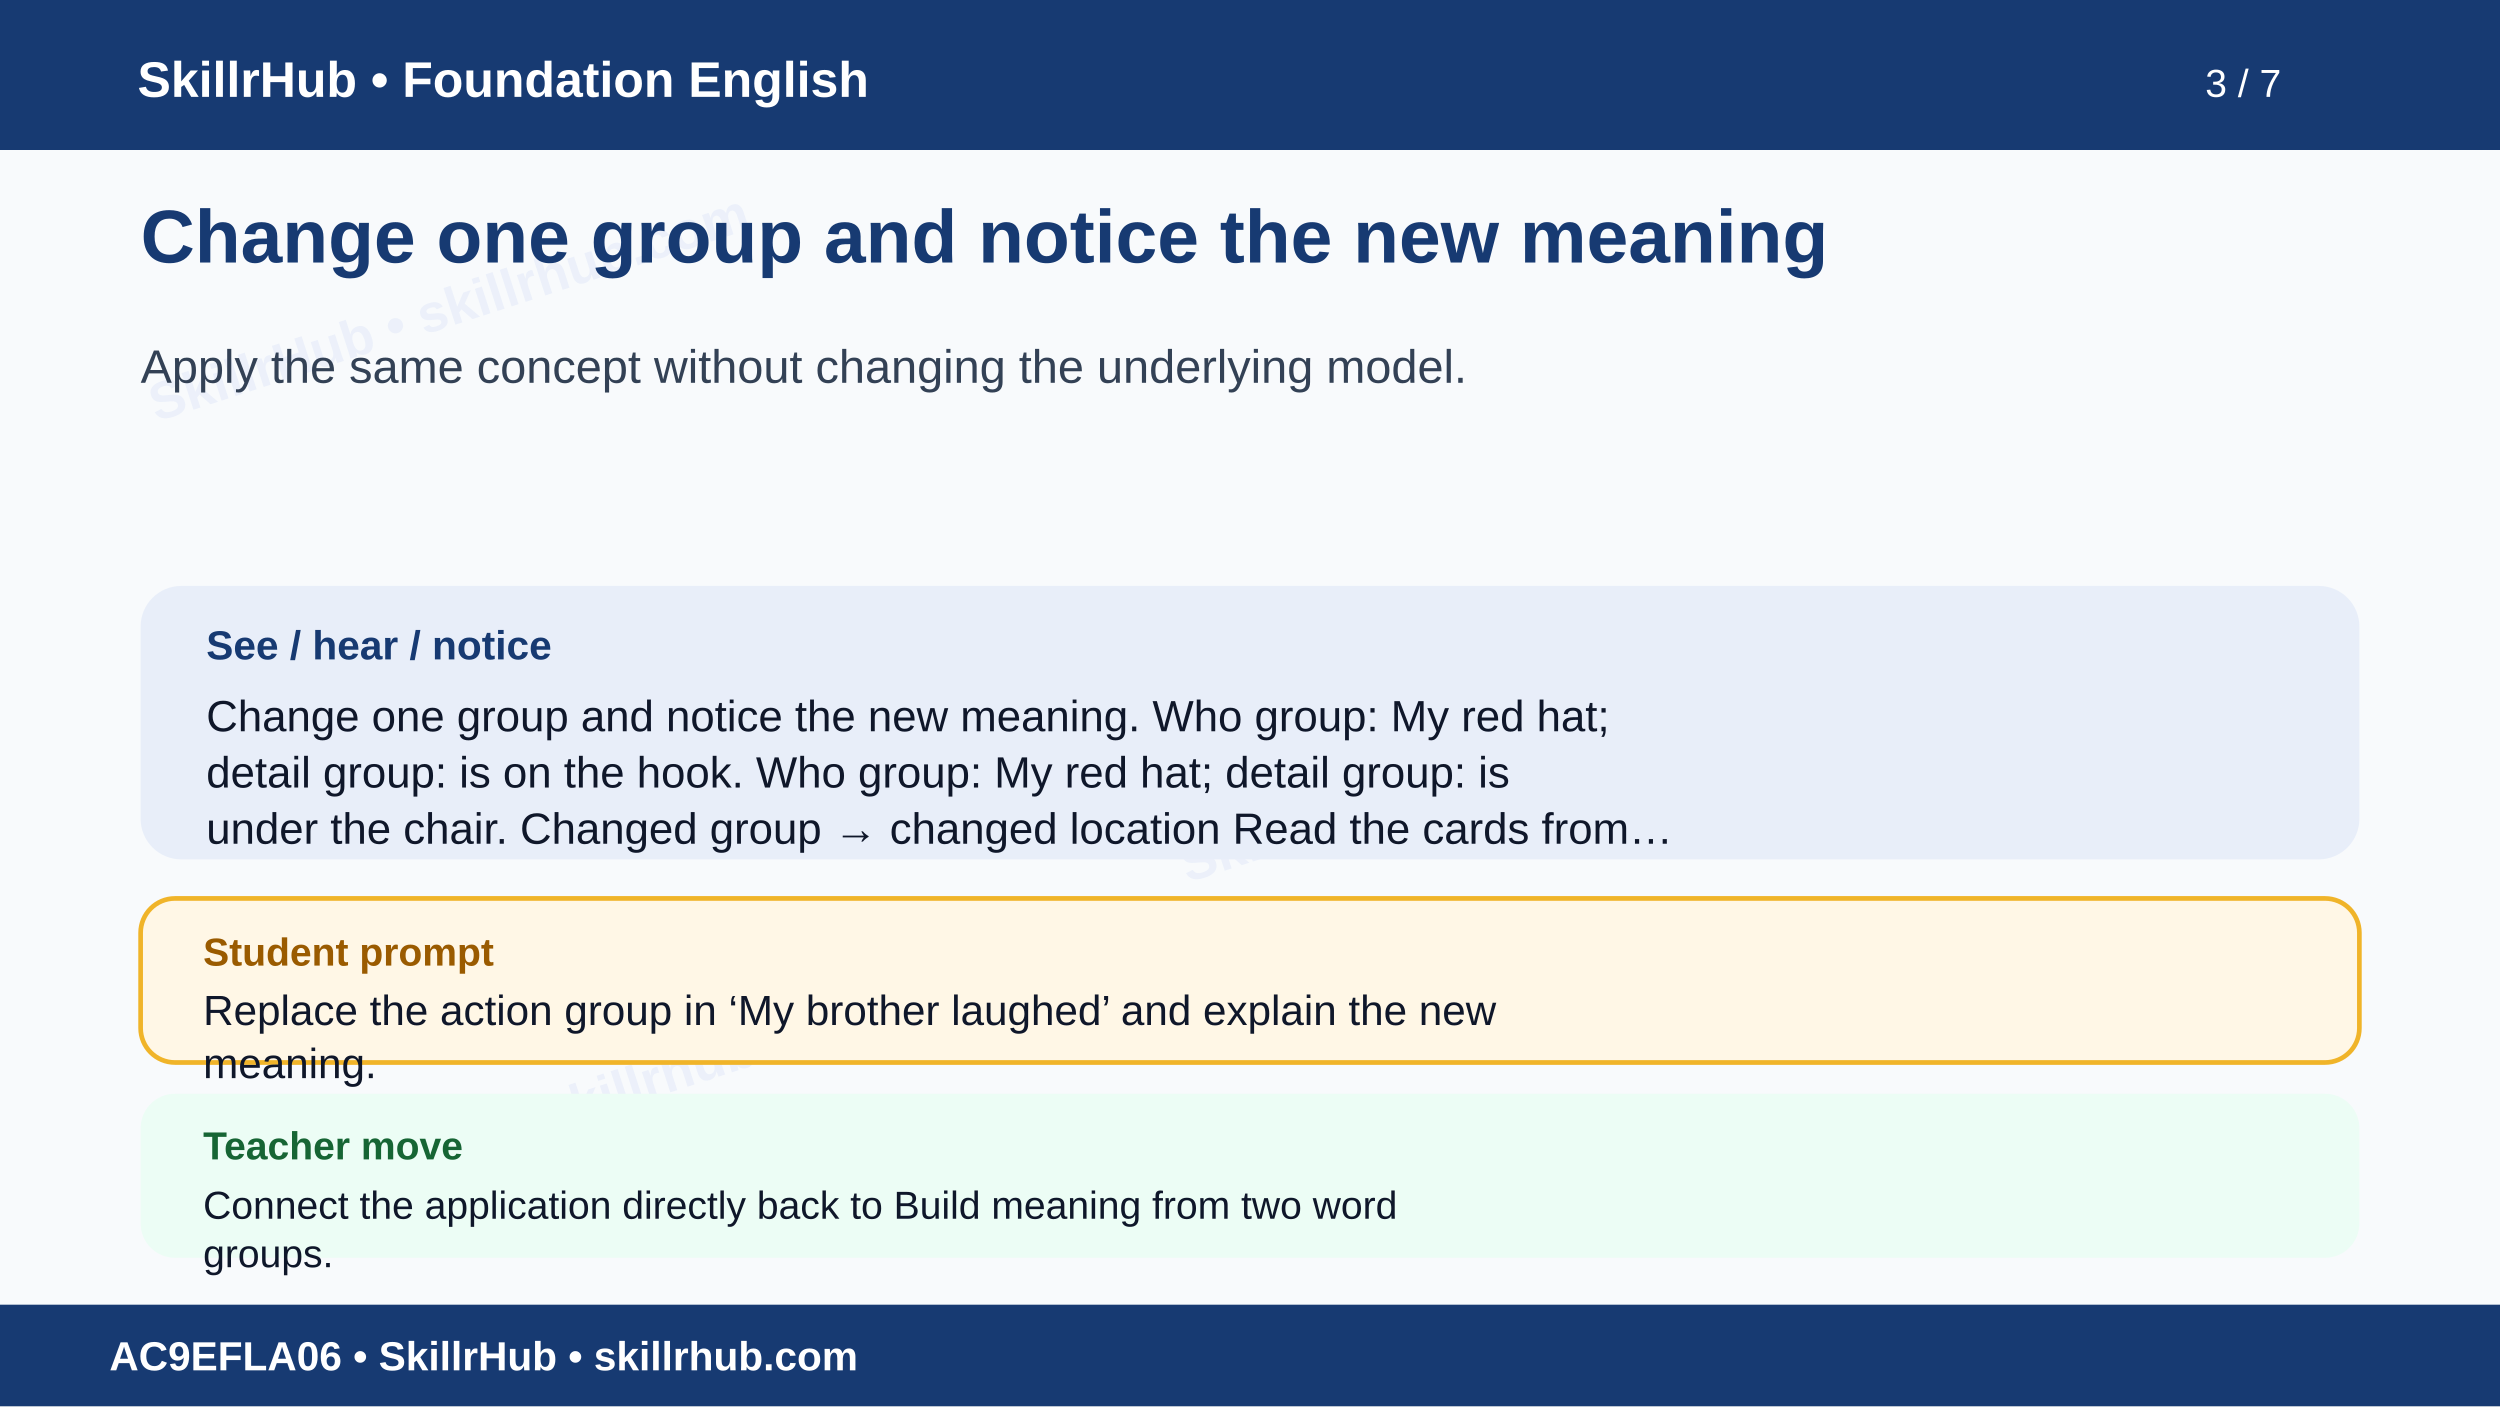
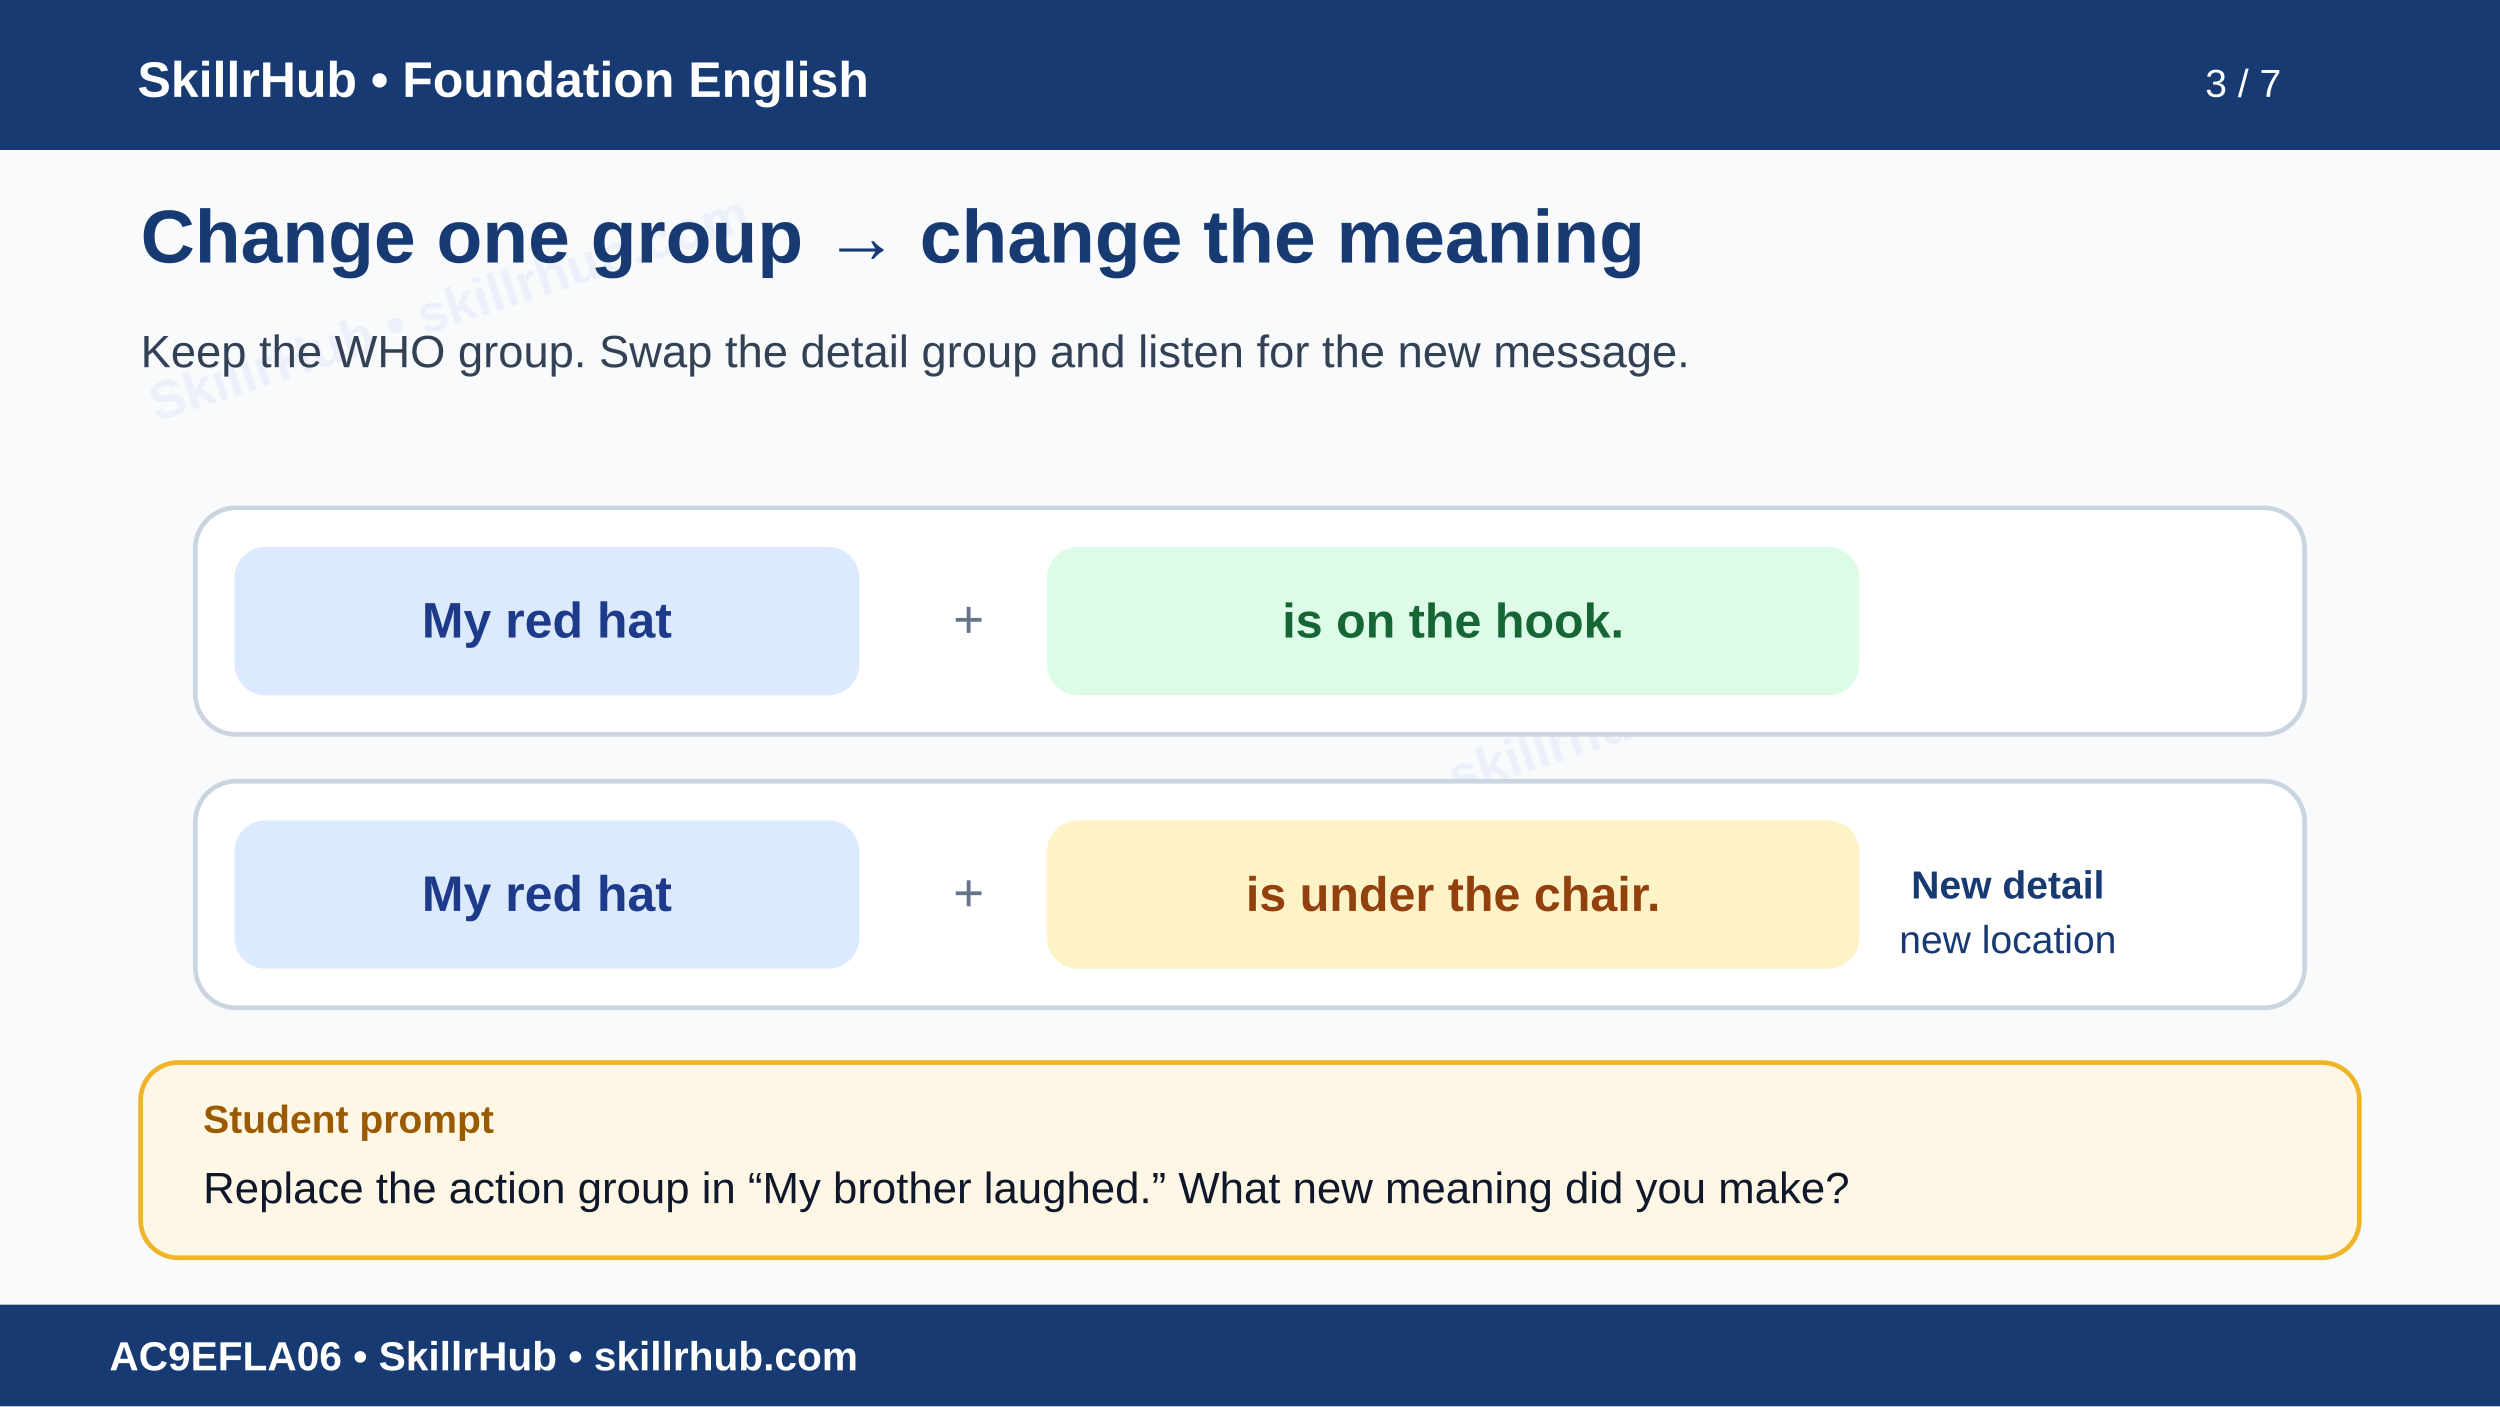
<svg xmlns="http://www.w3.org/2000/svg" width="1600" height="900" viewBox="0 0 1600 900" role="img" aria-labelledby="t d">
  <rect width="1600" height="900" fill="#f8fafc" />
  <g opacity=".055" fill="#1d4ed8" font-family="Arial" font-size="34" font-weight="700">
    <text x="100" y="270" transform="rotate(-18 100 270)">SkillrHub • skillrhub.com</text>
    <text x="760" y="565" transform="rotate(-18 760 565)">SkillrHub • skillrhub.com</text>
-     <text x="180" y="780" transform="rotate(-18 180 780)">SkillrHub • skillrhub.com</text>
  </g>
  <rect width="1600" height="96" fill="#173a72" />
  <text x="88" y="62" fill="#fff" font-family="Arial" font-size="32" font-weight="700">SkillrHub • Foundation English</text>
  <text x="1460" y="62" text-anchor="end" fill="#fff" font-family="Arial" font-size="25">3 / 7</text>
-   <text x="90" y="168" fill="#173a72" font-family="Arial,Helvetica,sans-serif" font-size="48" font-weight="700">Change one group and notice the new meaning</text>
-   <text x="90" y="245" fill="#334155" font-family="Arial,Helvetica,sans-serif" font-size="30" font-weight="400">Apply the same concept without changing the underlying model.</text>
-   <rect x="90" y="375" width="1420" height="175" rx="26" fill="#e8eef9" />
-   <text x="132" y="422" fill="#173a72" font-family="Arial" font-size="26" font-weight="700">See / hear / notice</text>
-   <text x="132" y="468" fill="#0f172a" font-family="Arial,Helvetica,sans-serif" font-size="28" font-weight="400">Change one group and notice the new meaning. Who group: My red hat;</text>
-   <text x="132" y="504" fill="#0f172a" font-family="Arial,Helvetica,sans-serif" font-size="28" font-weight="400">detail group: is on the hook. Who group: My red hat; detail group: is</text>
-   <text x="132" y="540" fill="#0f172a" font-family="Arial,Helvetica,sans-serif" font-size="28" font-weight="400">under the chair. Changed group → changed location Read the cards from…</text>
-   <rect x="90" y="575" width="1420" height="105" rx="22" fill="#fff7e6" stroke="#f0b429" stroke-width="3" />
-   <text x="130" y="618" fill="#9a5b00" font-family="Arial" font-size="25" font-weight="700">Student prompt</text>
-   <text x="130" y="656" fill="#0f172a" font-family="Arial,Helvetica,sans-serif" font-size="27" font-weight="400">Replace the action group in ‘My brother laughed’ and explain the new</text>
-   <text x="130" y="690" fill="#0f172a" font-family="Arial,Helvetica,sans-serif" font-size="27" font-weight="400">meaning.</text>
-   <rect x="90" y="700" width="1420" height="105" rx="22" fill="#ecfdf5" />
-   <text x="130" y="742" fill="#166534" font-family="Arial" font-size="25" font-weight="700">Teacher move</text>
-   <text x="130" y="780" fill="#0f172a" font-family="Arial,Helvetica,sans-serif" font-size="25" font-weight="400">Connect the application directly back to Build meaning from two word</text>
-   <text x="130" y="811" fill="#0f172a" font-family="Arial,Helvetica,sans-serif" font-size="25" font-weight="400">groups.</text>
+   <text x="90" y="168" fill="#173a72" font-family="Arial" font-size="48" font-weight="700">Change one group → change the meaning</text>
+   <text x="90" y="235" fill="#334155" font-family="Arial" font-size="29">Keep the WHO group. Swap the detail group and listen for the new message.</text>
+   <rect x="125" y="325" width="1350" height="145" rx="26" fill="#fff" stroke="#cbd5e1" stroke-width="3" />
+   <rect x="150" y="350" width="400" height="95" rx="20" fill="#dbeafe" />
+   <text x="350" y="408" text-anchor="middle" fill="#1e3a8a" font-family="Arial" font-size="32" font-weight="700">My red hat</text>
+   <text x="610" y="408" fill="#64748b" font-family="Arial" font-size="34">+</text>
+   <rect x="670" y="350" width="520" height="95" rx="20" fill="#dcfce7" />
+   <text x="930" y="408" text-anchor="middle" fill="#166534" font-family="Arial" font-size="31" font-weight="700">is on the hook.</text>
+   <rect x="125" y="500" width="1350" height="145" rx="26" fill="#fff" stroke="#cbd5e1" stroke-width="3" />
+   <rect x="150" y="525" width="400" height="95" rx="20" fill="#dbeafe" />
+   <text x="350" y="583" text-anchor="middle" fill="#1e3a8a" font-family="Arial" font-size="32" font-weight="700">My red hat</text>
+   <text x="610" y="583" fill="#64748b" font-family="Arial" font-size="34">+</text>
+   <rect x="670" y="525" width="520" height="95" rx="20" fill="#fef3c7" />
+   <text x="930" y="583" text-anchor="middle" fill="#92400e" font-family="Arial" font-size="31" font-weight="700">is under the chair.</text>
+   <text x="1285" y="575" text-anchor="middle" fill="#173a72" font-family="Arial" font-size="25" font-weight="700">New detail</text>
+   <text x="1285" y="610" text-anchor="middle" fill="#173a72" font-family="Arial" font-size="25">new location</text>
+   <rect x="90" y="680" width="1420" height="125" rx="24" fill="#fff7e6" stroke="#f0b429" stroke-width="3" />
+   <text x="130" y="725" fill="#9a5b00" font-family="Arial" font-size="25" font-weight="700">Student prompt</text>
+   <text x="130" y="770" fill="#0f172a" font-family="Arial" font-size="28">Replace the action group in “My brother laughed.” What new meaning did you make?</text>
  <rect y="835" width="1600" height="65" fill="#173a72" />
  <text x="70" y="877" fill="#fff" font-family="Arial" font-size="26" font-weight="700">AC9EFLA06 • SkillrHub • skillrhub.com</text>
</svg>
